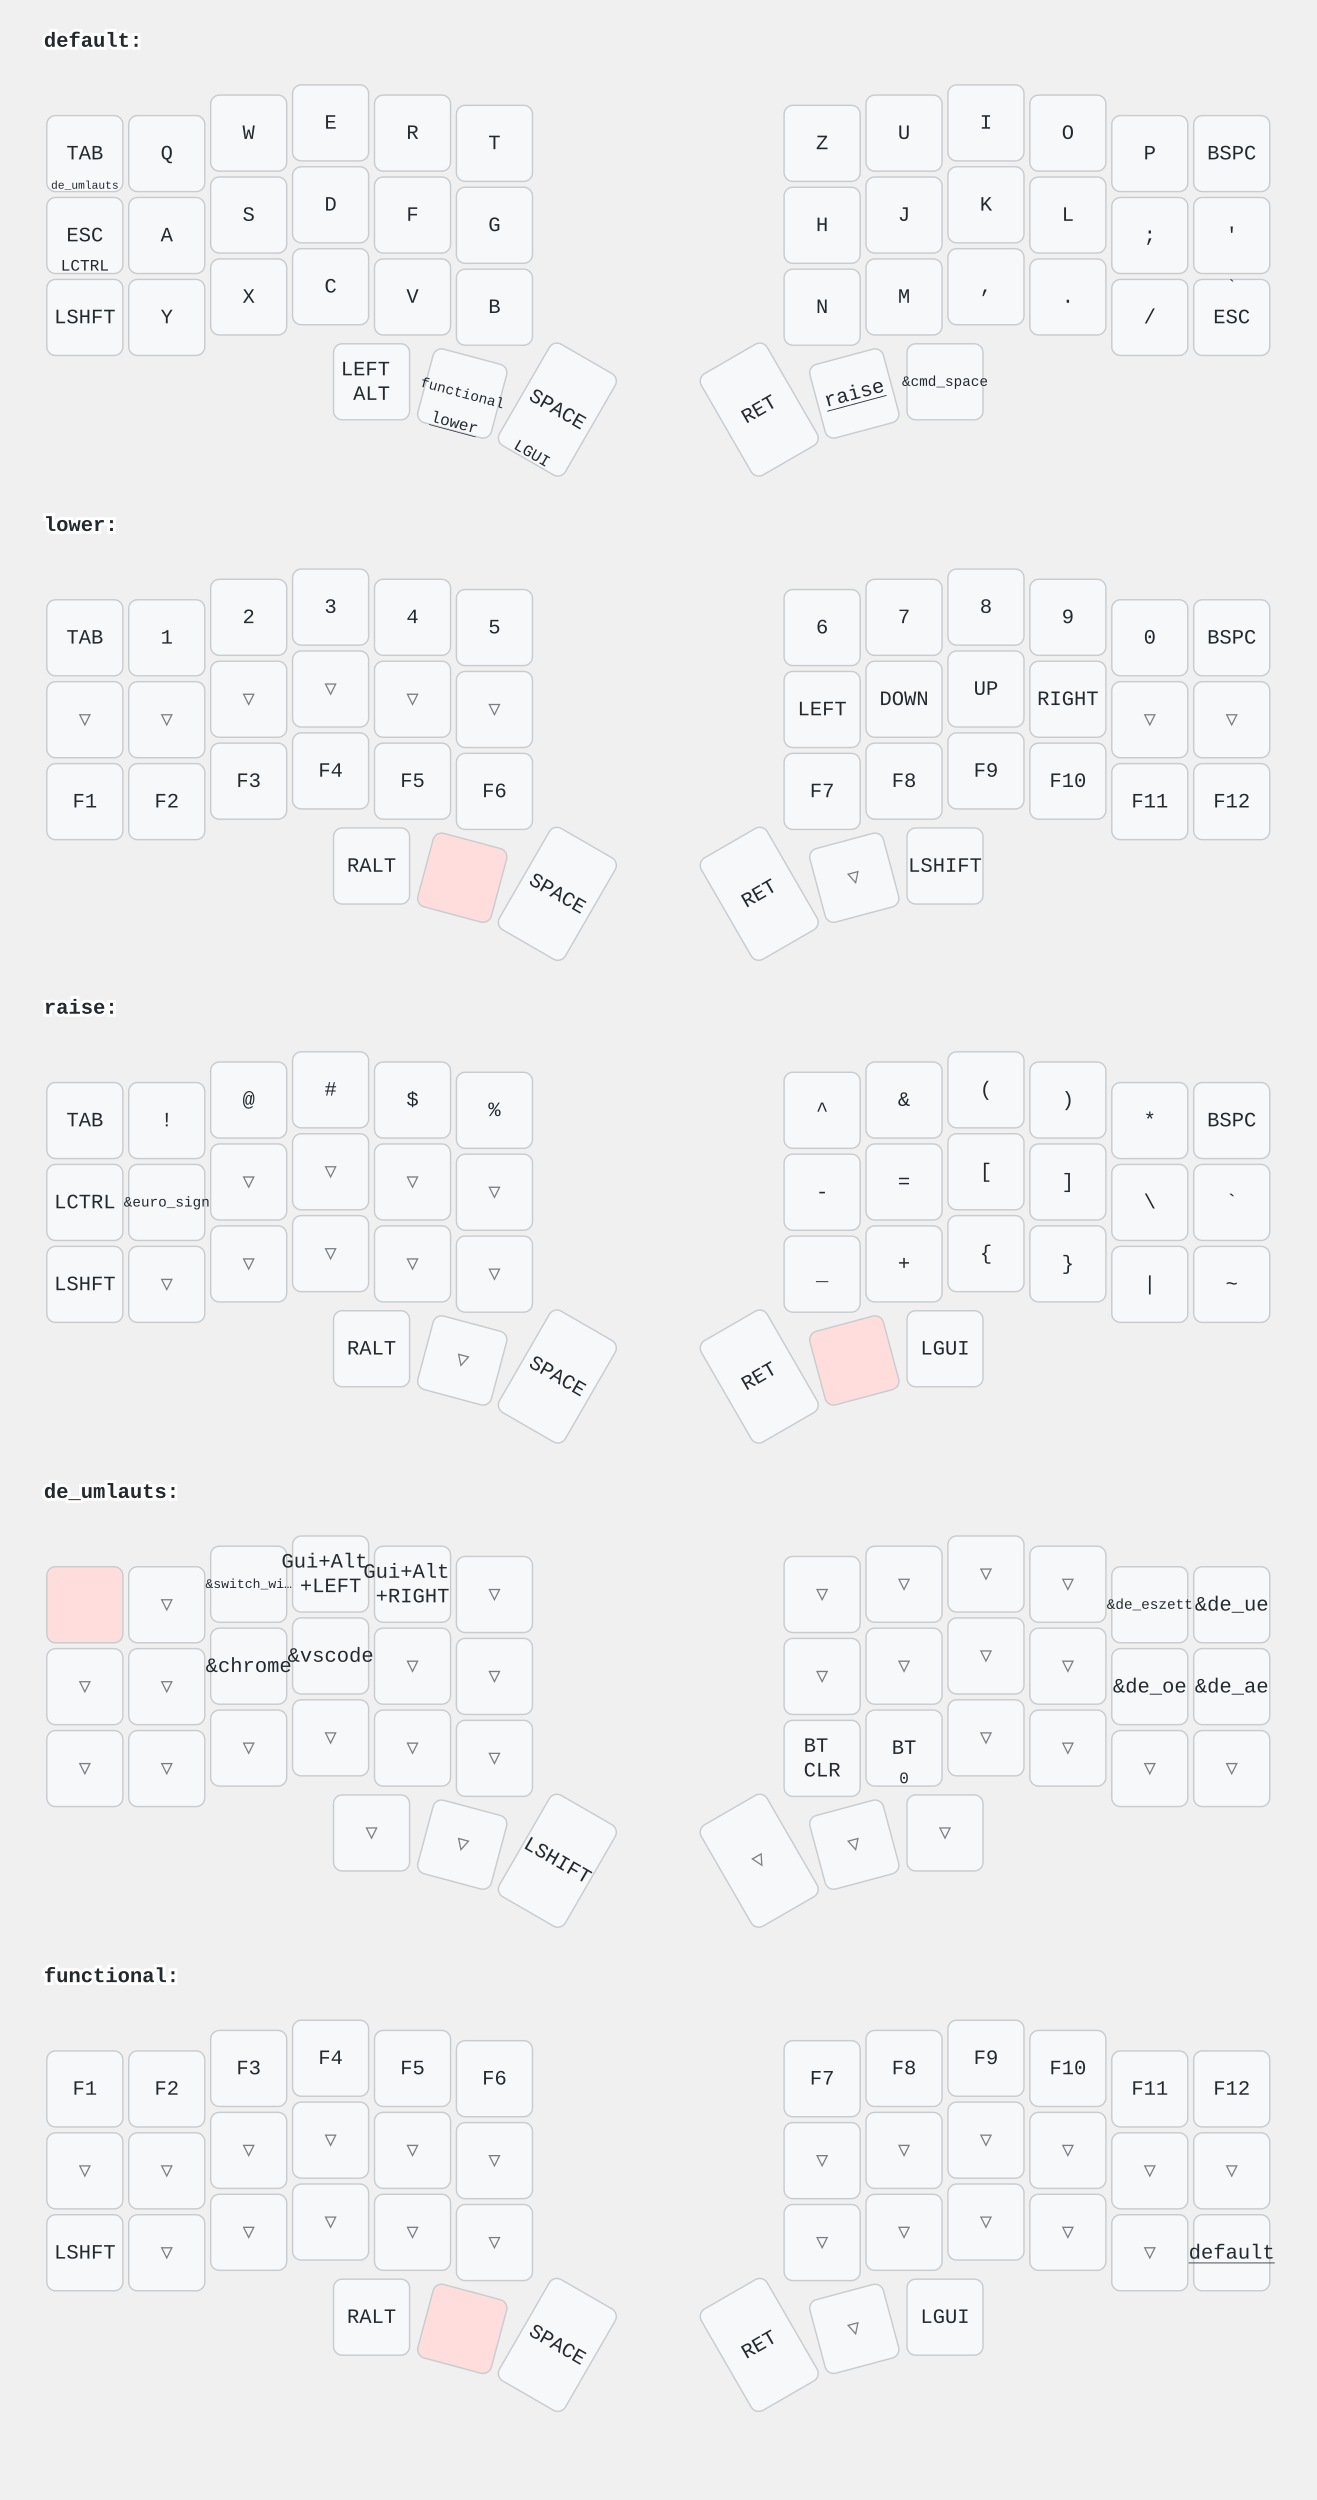
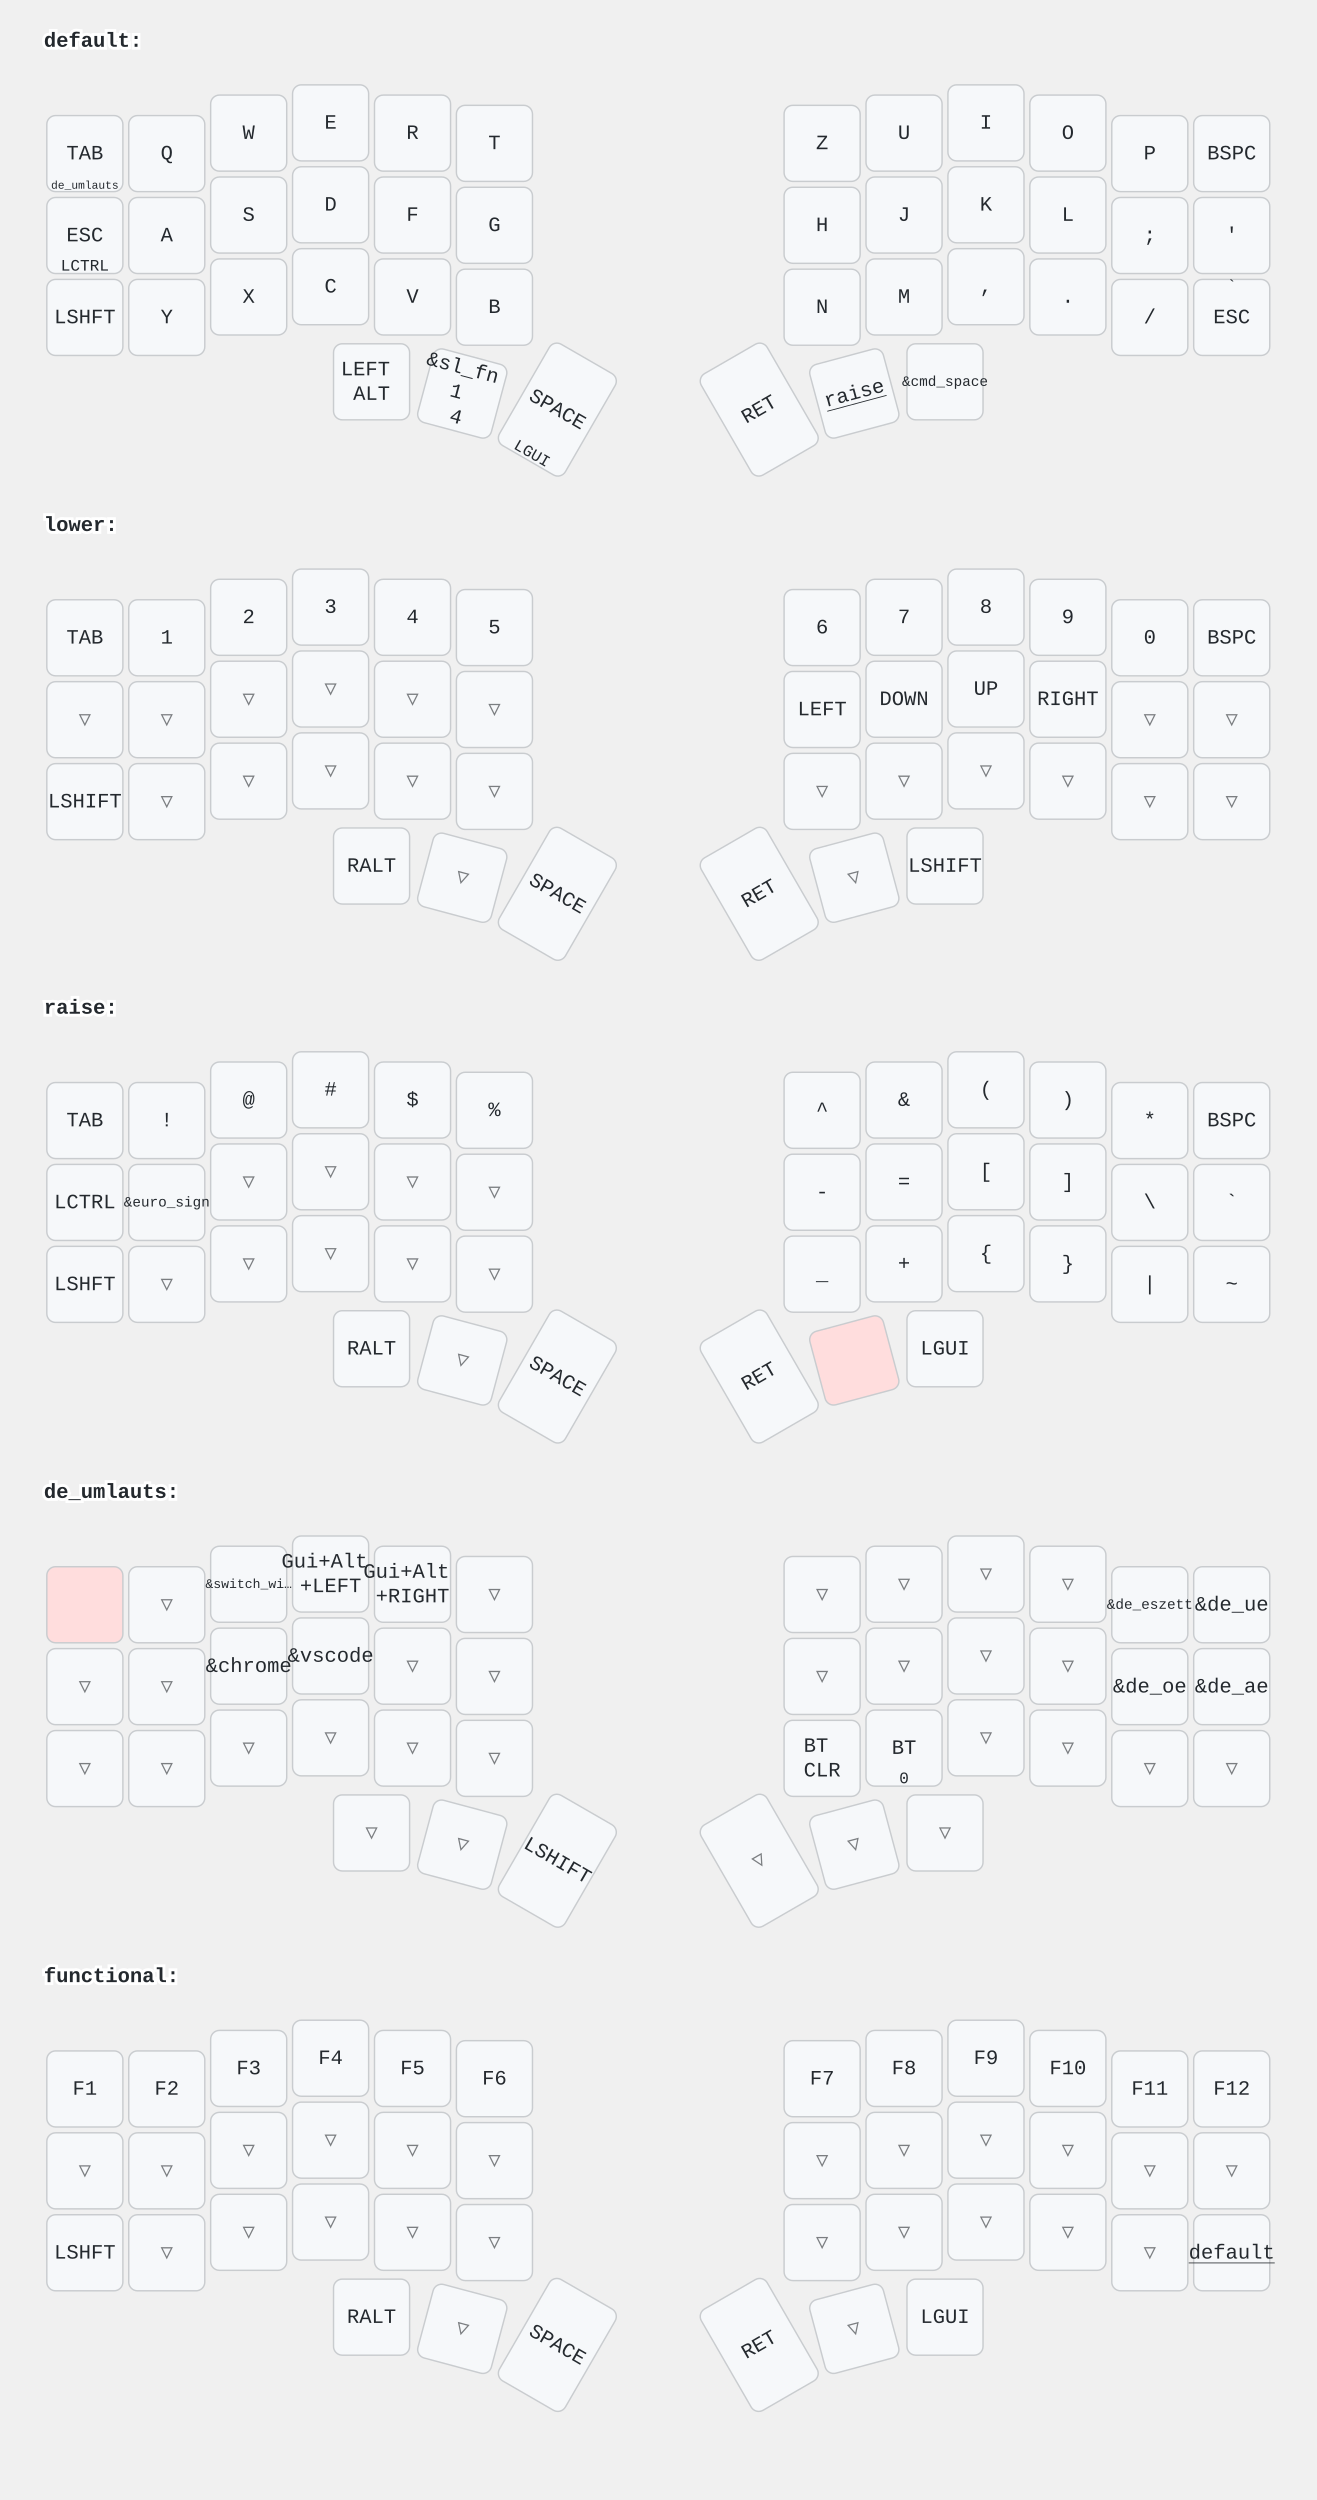
<svg xmlns="http://www.w3.org/2000/svg" width="900" height="1709" viewBox="0 0 900 1709" class="keymap">
  <style>/* inherit to force styles through use tags */
svg path {
    fill: inherit;
}

/* font and background color specifications */
svg.keymap {
    font-family: SFMono-Regular,Consolas,Liberation Mono,Menlo,monospace;
    font-size: 14px;
    font-kerning: normal;
    text-rendering: optimizeLegibility;
    fill: #24292e;
}

/* default key styling */
rect.key {
    fill: #f6f8fa;
}

rect.key, rect.combo {
    stroke: #c9cccf;
    stroke-width: 1;
}

/* default key side styling, only used is draw_key_sides is set */
rect.side {
    filter: brightness(90%);
}

/* color accent for combo boxes */
rect.combo, rect.combo-separate {
    fill: #cdf;
}

/* color accent for held keys */
rect.held, rect.combo.held {
    fill: #fdd;
}

/* color accent for ghost (optional) keys */
rect.ghost, rect.combo.ghost {
    stroke-dasharray: 4, 4;
    stroke-width: 2;
}

text {
    text-anchor: middle;
    dominant-baseline: middle;
}

/* styling for layer labels */
text.label {
    font-weight: bold;
    text-anchor: start;
    stroke: white;
    stroke-width: 4;
    paint-order: stroke;
}

/* styling for optional footer */
text.footer {
    text-anchor: end;
    dominant-baseline: auto;
    stroke: white;
    stroke-width: 4;
    paint-order: stroke;
}

/* styling for combo tap, and key non-tap label text */
text.combo, text.hold, text.shifted, text.left, text.right {
    font-size: 11px;
}

text.hold {
    text-anchor: middle;
    dominant-baseline: auto;
}

text.shifted {
    text-anchor: middle;
    dominant-baseline: hanging;
}

text.left {
    text-anchor: start;
}

text.right {
    text-anchor: end;
}

text.layer-activator {
    text-decoration: underline;
}

/* styling for hold/shifted label text in combo box */
text.combo.hold, text.combo.shifted, text.combo.left, text.combo.right {
    font-size: 8px;
}

/* lighter symbol for transparent keys */
text.trans {
    fill: #7b7e81;
}

/* styling for combo dendrons */
path.combo {
    stroke-width: 1;
    stroke: gray;
    fill: none;
}

/* Start Tabler Icons Cleanup */
/* cannot use height/width with glyphs */
.icon-tabler &gt; path {
    fill: inherit;
    stroke: inherit;
    stroke-width: 2;
}
/* hide tabler's default box */
.icon-tabler &gt; path[stroke="none"][fill="none"] {
    visibility: hidden;
}
/* End Tabler Icons Cleanup */
</style>
  <g transform="translate(30, 0)" class="layer-default">
    <text x="0" y="28" class="label" id="default">default:</text>
    <g transform="translate(0, 56)">
      <g transform="translate(28, 49)" class="key keypos-0">
        <rect rx="6" ry="6" x="-26" y="-26" width="52" height="52" class="key" />
        <text x="0" y="0" class="key tap">TAB</text>
        <a href="#de_umlauts">
          <text x="0" y="24" class="key hold layer-activator">
            <tspan style="font-size: 70%">de_umlauts</tspan>
          </text>
        </a>
      </g>
      <g transform="translate(84, 49)" class="key keypos-1">
        <rect rx="6" ry="6" x="-26" y="-26" width="52" height="52" class="key" />
        <text x="0" y="0" class="key tap">Q</text>
      </g>
      <g transform="translate(140, 35)" class="key keypos-2">
        <rect rx="6" ry="6" x="-26" y="-26" width="52" height="52" class="key" />
        <text x="0" y="0" class="key tap">W</text>
      </g>
      <g transform="translate(196, 28)" class="key keypos-3">
        <rect rx="6" ry="6" x="-26" y="-26" width="52" height="52" class="key" />
        <text x="0" y="0" class="key tap">E</text>
      </g>
      <g transform="translate(252, 35)" class="key keypos-4">
        <rect rx="6" ry="6" x="-26" y="-26" width="52" height="52" class="key" />
        <text x="0" y="0" class="key tap">R</text>
      </g>
      <g transform="translate(308, 42)" class="key keypos-5">
        <rect rx="6" ry="6" x="-26" y="-26" width="52" height="52" class="key" />
        <text x="0" y="0" class="key tap">T</text>
      </g>
      <g transform="translate(532, 42)" class="key keypos-6">
        <rect rx="6" ry="6" x="-26" y="-26" width="52" height="52" class="key" />
        <text x="0" y="0" class="key tap">Z</text>
      </g>
      <g transform="translate(588, 35)" class="key keypos-7">
        <rect rx="6" ry="6" x="-26" y="-26" width="52" height="52" class="key" />
        <text x="0" y="0" class="key tap">U</text>
      </g>
      <g transform="translate(644, 28)" class="key keypos-8">
        <rect rx="6" ry="6" x="-26" y="-26" width="52" height="52" class="key" />
        <text x="0" y="0" class="key tap">I</text>
      </g>
      <g transform="translate(700, 35)" class="key keypos-9">
        <rect rx="6" ry="6" x="-26" y="-26" width="52" height="52" class="key" />
        <text x="0" y="0" class="key tap">O</text>
      </g>
      <g transform="translate(756, 49)" class="key keypos-10">
        <rect rx="6" ry="6" x="-26" y="-26" width="52" height="52" class="key" />
        <text x="0" y="0" class="key tap">P</text>
      </g>
      <g transform="translate(812, 49)" class="key keypos-11">
        <rect rx="6" ry="6" x="-26" y="-26" width="52" height="52" class="key" />
        <text x="0" y="0" class="key tap">BSPC</text>
      </g>
      <g transform="translate(28, 105)" class="key keypos-12">
        <rect rx="6" ry="6" x="-26" y="-26" width="52" height="52" class="key" />
        <text x="0" y="0" class="key tap">ESC</text>
        <text x="0" y="24" class="key hold">LCTRL</text>
      </g>
      <g transform="translate(84, 105)" class="key keypos-13">
        <rect rx="6" ry="6" x="-26" y="-26" width="52" height="52" class="key" />
        <text x="0" y="0" class="key tap">A</text>
      </g>
      <g transform="translate(140, 91)" class="key keypos-14">
        <rect rx="6" ry="6" x="-26" y="-26" width="52" height="52" class="key" />
        <text x="0" y="0" class="key tap">S</text>
      </g>
      <g transform="translate(196, 84)" class="key keypos-15">
        <rect rx="6" ry="6" x="-26" y="-26" width="52" height="52" class="key" />
        <text x="0" y="0" class="key tap">D</text>
      </g>
      <g transform="translate(252, 91)" class="key keypos-16">
        <rect rx="6" ry="6" x="-26" y="-26" width="52" height="52" class="key" />
        <text x="0" y="0" class="key tap">F</text>
      </g>
      <g transform="translate(308, 98)" class="key keypos-17">
        <rect rx="6" ry="6" x="-26" y="-26" width="52" height="52" class="key" />
        <text x="0" y="0" class="key tap">G</text>
      </g>
      <g transform="translate(532, 98)" class="key keypos-18">
        <rect rx="6" ry="6" x="-26" y="-26" width="52" height="52" class="key" />
        <text x="0" y="0" class="key tap">H</text>
      </g>
      <g transform="translate(588, 91)" class="key keypos-19">
        <rect rx="6" ry="6" x="-26" y="-26" width="52" height="52" class="key" />
        <text x="0" y="0" class="key tap">J</text>
      </g>
      <g transform="translate(644, 84)" class="key keypos-20">
        <rect rx="6" ry="6" x="-26" y="-26" width="52" height="52" class="key" />
        <text x="0" y="0" class="key tap">K</text>
      </g>
      <g transform="translate(700, 91)" class="key keypos-21">
        <rect rx="6" ry="6" x="-26" y="-26" width="52" height="52" class="key" />
        <text x="0" y="0" class="key tap">L</text>
      </g>
      <g transform="translate(756, 105)" class="key keypos-22">
        <rect rx="6" ry="6" x="-26" y="-26" width="52" height="52" class="key" />
        <text x="0" y="0" class="key tap">;</text>
      </g>
      <g transform="translate(812, 105)" class="key keypos-23">
        <rect rx="6" ry="6" x="-26" y="-26" width="52" height="52" class="key" />
        <text x="0" y="0" class="key tap">'</text>
      </g>
      <g transform="translate(28, 161)" class="key keypos-24">
        <rect rx="6" ry="6" x="-26" y="-26" width="52" height="52" class="key" />
        <text x="0" y="0" class="key tap">LSHFT</text>
      </g>
      <g transform="translate(84, 161)" class="key keypos-25">
        <rect rx="6" ry="6" x="-26" y="-26" width="52" height="52" class="key" />
        <text x="0" y="0" class="key tap">Y</text>
      </g>
      <g transform="translate(140, 147)" class="key keypos-26">
        <rect rx="6" ry="6" x="-26" y="-26" width="52" height="52" class="key" />
        <text x="0" y="0" class="key tap">X</text>
      </g>
      <g transform="translate(196, 140)" class="key keypos-27">
        <rect rx="6" ry="6" x="-26" y="-26" width="52" height="52" class="key" />
        <text x="0" y="0" class="key tap">C</text>
      </g>
      <g transform="translate(252, 147)" class="key keypos-28">
        <rect rx="6" ry="6" x="-26" y="-26" width="52" height="52" class="key" />
        <text x="0" y="0" class="key tap">V</text>
      </g>
      <g transform="translate(308, 154)" class="key keypos-29">
        <rect rx="6" ry="6" x="-26" y="-26" width="52" height="52" class="key" />
        <text x="0" y="0" class="key tap">B</text>
      </g>
      <g transform="translate(532, 154)" class="key keypos-30">
        <rect rx="6" ry="6" x="-26" y="-26" width="52" height="52" class="key" />
        <text x="0" y="0" class="key tap">N</text>
      </g>
      <g transform="translate(588, 147)" class="key keypos-31">
        <rect rx="6" ry="6" x="-26" y="-26" width="52" height="52" class="key" />
        <text x="0" y="0" class="key tap">M</text>
      </g>
      <g transform="translate(644, 140)" class="key keypos-32">
        <rect rx="6" ry="6" x="-26" y="-26" width="52" height="52" class="key" />
        <text x="0" y="0" class="key tap">,</text>
      </g>
      <g transform="translate(700, 147)" class="key keypos-33">
        <rect rx="6" ry="6" x="-26" y="-26" width="52" height="52" class="key" />
        <text x="0" y="0" class="key tap">.</text>
      </g>
      <g transform="translate(756, 161)" class="key keypos-34">
        <rect rx="6" ry="6" x="-26" y="-26" width="52" height="52" class="key" />
        <text x="0" y="0" class="key tap">/</text>
      </g>
      <g transform="translate(812, 161)" class="key keypos-35">
        <rect rx="6" ry="6" x="-26" y="-26" width="52" height="52" class="key" />
        <text x="0" y="0" class="key tap">ESC</text>
        <text x="0" y="-24" class="key shifted">`</text>
      </g>
      <g transform="translate(224, 205)" class="key keypos-36">
        <rect rx="6" ry="6" x="-26" y="-26" width="52" height="52" class="key" />
        <text x="0" y="0" class="key tap">
          <tspan x="0" dy="-0.6em">LEFT</tspan>
          <tspan x="0" dy="1.2em">ALT</tspan>
        </text>
      </g>
      <g transform="translate(286, 213) rotate(15.0)" class="key keypos-37">
        <rect rx="6" ry="6" x="-26" y="-26" width="52" height="52" class="key" />
-         <a href="#functional">
-           <text x="0" y="0" class="key tap layer-activator">
-             <tspan style="font-size: 70%">functional</tspan>
-           </text>
-         </a>
-         <a href="#lower">
-           <text x="0" y="24" class="key hold layer-activator">lower</text>
-         </a>
+         <text x="0" y="0" class="key tap">
+           <tspan x="0" dy="-1.2em">&amp;sl_fn</tspan>
+           <tspan x="0" dy="1.2em">1</tspan>
+           <tspan x="0" dy="1.2em">4</tspan>
+         </text>
      </g>
      <g transform="translate(351, 224) rotate(30.0)" class="key keypos-38">
        <rect rx="6" ry="6" x="-26" y="-40" width="52" height="80" class="key" />
        <text x="0" y="0" class="key tap">SPACE</text>
        <text x="0" y="38" class="key hold">LGUI</text>
      </g>
      <g transform="translate(489, 224) rotate(-30.0)" class="key keypos-39">
        <rect rx="6" ry="6" x="-26" y="-40" width="52" height="80" class="key" />
        <text x="0" y="0" class="key tap">RET</text>
      </g>
      <g transform="translate(554, 213) rotate(-15.0)" class="key keypos-40">
        <rect rx="6" ry="6" x="-26" y="-26" width="52" height="52" class="key" />
        <a href="#raise">
          <text x="0" y="0" class="key tap layer-activator">raise</text>
        </a>
      </g>
      <g transform="translate(616, 205)" class="key keypos-41">
        <rect rx="6" ry="6" x="-26" y="-26" width="52" height="52" class="key" />
        <text x="0" y="0" class="key tap">
          <tspan style="font-size: 70%">&amp;cmd_space</tspan>
        </text>
      </g>
    </g>
  </g>
  <g transform="translate(30, 331)" class="layer-lower">
    <text x="0" y="28" class="label" id="lower">lower:</text>
    <g transform="translate(0, 56)">
      <g transform="translate(28, 49)" class="key keypos-0">
        <rect rx="6" ry="6" x="-26" y="-26" width="52" height="52" class="key" />
        <text x="0" y="0" class="key tap">TAB</text>
      </g>
      <g transform="translate(84, 49)" class="key keypos-1">
        <rect rx="6" ry="6" x="-26" y="-26" width="52" height="52" class="key" />
        <text x="0" y="0" class="key tap">1</text>
      </g>
      <g transform="translate(140, 35)" class="key keypos-2">
        <rect rx="6" ry="6" x="-26" y="-26" width="52" height="52" class="key" />
        <text x="0" y="0" class="key tap">2</text>
      </g>
      <g transform="translate(196, 28)" class="key keypos-3">
        <rect rx="6" ry="6" x="-26" y="-26" width="52" height="52" class="key" />
        <text x="0" y="0" class="key tap">3</text>
      </g>
      <g transform="translate(252, 35)" class="key keypos-4">
        <rect rx="6" ry="6" x="-26" y="-26" width="52" height="52" class="key" />
        <text x="0" y="0" class="key tap">4</text>
      </g>
      <g transform="translate(308, 42)" class="key keypos-5">
        <rect rx="6" ry="6" x="-26" y="-26" width="52" height="52" class="key" />
        <text x="0" y="0" class="key tap">5</text>
      </g>
      <g transform="translate(532, 42)" class="key keypos-6">
        <rect rx="6" ry="6" x="-26" y="-26" width="52" height="52" class="key" />
        <text x="0" y="0" class="key tap">6</text>
      </g>
      <g transform="translate(588, 35)" class="key keypos-7">
        <rect rx="6" ry="6" x="-26" y="-26" width="52" height="52" class="key" />
        <text x="0" y="0" class="key tap">7</text>
      </g>
      <g transform="translate(644, 28)" class="key keypos-8">
        <rect rx="6" ry="6" x="-26" y="-26" width="52" height="52" class="key" />
        <text x="0" y="0" class="key tap">8</text>
      </g>
      <g transform="translate(700, 35)" class="key keypos-9">
        <rect rx="6" ry="6" x="-26" y="-26" width="52" height="52" class="key" />
        <text x="0" y="0" class="key tap">9</text>
      </g>
      <g transform="translate(756, 49)" class="key keypos-10">
        <rect rx="6" ry="6" x="-26" y="-26" width="52" height="52" class="key" />
        <text x="0" y="0" class="key tap">0</text>
      </g>
      <g transform="translate(812, 49)" class="key keypos-11">
        <rect rx="6" ry="6" x="-26" y="-26" width="52" height="52" class="key" />
        <text x="0" y="0" class="key tap">BSPC</text>
      </g>
      <g transform="translate(28, 105)" class="key trans keypos-12">
        <rect rx="6" ry="6" x="-26" y="-26" width="52" height="52" class="key trans" />
        <text x="0" y="0" class="key trans tap">▽</text>
      </g>
      <g transform="translate(84, 105)" class="key trans keypos-13">
        <rect rx="6" ry="6" x="-26" y="-26" width="52" height="52" class="key trans" />
        <text x="0" y="0" class="key trans tap">▽</text>
      </g>
      <g transform="translate(140, 91)" class="key trans keypos-14">
        <rect rx="6" ry="6" x="-26" y="-26" width="52" height="52" class="key trans" />
        <text x="0" y="0" class="key trans tap">▽</text>
      </g>
      <g transform="translate(196, 84)" class="key trans keypos-15">
        <rect rx="6" ry="6" x="-26" y="-26" width="52" height="52" class="key trans" />
        <text x="0" y="0" class="key trans tap">▽</text>
      </g>
      <g transform="translate(252, 91)" class="key trans keypos-16">
        <rect rx="6" ry="6" x="-26" y="-26" width="52" height="52" class="key trans" />
        <text x="0" y="0" class="key trans tap">▽</text>
      </g>
      <g transform="translate(308, 98)" class="key trans keypos-17">
        <rect rx="6" ry="6" x="-26" y="-26" width="52" height="52" class="key trans" />
        <text x="0" y="0" class="key trans tap">▽</text>
      </g>
      <g transform="translate(532, 98)" class="key keypos-18">
        <rect rx="6" ry="6" x="-26" y="-26" width="52" height="52" class="key" />
        <text x="0" y="0" class="key tap">LEFT</text>
      </g>
      <g transform="translate(588, 91)" class="key keypos-19">
        <rect rx="6" ry="6" x="-26" y="-26" width="52" height="52" class="key" />
        <text x="0" y="0" class="key tap">DOWN</text>
      </g>
      <g transform="translate(644, 84)" class="key keypos-20">
        <rect rx="6" ry="6" x="-26" y="-26" width="52" height="52" class="key" />
        <text x="0" y="0" class="key tap">UP</text>
      </g>
      <g transform="translate(700, 91)" class="key keypos-21">
        <rect rx="6" ry="6" x="-26" y="-26" width="52" height="52" class="key" />
        <text x="0" y="0" class="key tap">RIGHT</text>
      </g>
      <g transform="translate(756, 105)" class="key trans keypos-22">
        <rect rx="6" ry="6" x="-26" y="-26" width="52" height="52" class="key trans" />
        <text x="0" y="0" class="key trans tap">▽</text>
      </g>
      <g transform="translate(812, 105)" class="key trans keypos-23">
        <rect rx="6" ry="6" x="-26" y="-26" width="52" height="52" class="key trans" />
        <text x="0" y="0" class="key trans tap">▽</text>
      </g>
      <g transform="translate(28, 161)" class="key keypos-24">
        <rect rx="6" ry="6" x="-26" y="-26" width="52" height="52" class="key" />
-         <text x="0" y="0" class="key tap">F1</text>
-       </g>
-       <g transform="translate(84, 161)" class="key keypos-25">
-         <rect rx="6" ry="6" x="-26" y="-26" width="52" height="52" class="key" />
-         <text x="0" y="0" class="key tap">F2</text>
-       </g>
-       <g transform="translate(140, 147)" class="key keypos-26">
-         <rect rx="6" ry="6" x="-26" y="-26" width="52" height="52" class="key" />
-         <text x="0" y="0" class="key tap">F3</text>
-       </g>
-       <g transform="translate(196, 140)" class="key keypos-27">
-         <rect rx="6" ry="6" x="-26" y="-26" width="52" height="52" class="key" />
-         <text x="0" y="0" class="key tap">F4</text>
-       </g>
-       <g transform="translate(252, 147)" class="key keypos-28">
-         <rect rx="6" ry="6" x="-26" y="-26" width="52" height="52" class="key" />
-         <text x="0" y="0" class="key tap">F5</text>
-       </g>
-       <g transform="translate(308, 154)" class="key keypos-29">
-         <rect rx="6" ry="6" x="-26" y="-26" width="52" height="52" class="key" />
-         <text x="0" y="0" class="key tap">F6</text>
-       </g>
-       <g transform="translate(532, 154)" class="key keypos-30">
-         <rect rx="6" ry="6" x="-26" y="-26" width="52" height="52" class="key" />
-         <text x="0" y="0" class="key tap">F7</text>
-       </g>
-       <g transform="translate(588, 147)" class="key keypos-31">
-         <rect rx="6" ry="6" x="-26" y="-26" width="52" height="52" class="key" />
-         <text x="0" y="0" class="key tap">F8</text>
-       </g>
-       <g transform="translate(644, 140)" class="key keypos-32">
-         <rect rx="6" ry="6" x="-26" y="-26" width="52" height="52" class="key" />
-         <text x="0" y="0" class="key tap">F9</text>
-       </g>
-       <g transform="translate(700, 147)" class="key keypos-33">
-         <rect rx="6" ry="6" x="-26" y="-26" width="52" height="52" class="key" />
-         <text x="0" y="0" class="key tap">F10</text>
-       </g>
-       <g transform="translate(756, 161)" class="key keypos-34">
-         <rect rx="6" ry="6" x="-26" y="-26" width="52" height="52" class="key" />
-         <text x="0" y="0" class="key tap">F11</text>
-       </g>
-       <g transform="translate(812, 161)" class="key keypos-35">
-         <rect rx="6" ry="6" x="-26" y="-26" width="52" height="52" class="key" />
-         <text x="0" y="0" class="key tap">F12</text>
+         <text x="0" y="0" class="key tap">LSHIFT</text>
+       </g>
+       <g transform="translate(84, 161)" class="key trans keypos-25">
+         <rect rx="6" ry="6" x="-26" y="-26" width="52" height="52" class="key trans" />
+         <text x="0" y="0" class="key trans tap">▽</text>
+       </g>
+       <g transform="translate(140, 147)" class="key trans keypos-26">
+         <rect rx="6" ry="6" x="-26" y="-26" width="52" height="52" class="key trans" />
+         <text x="0" y="0" class="key trans tap">▽</text>
+       </g>
+       <g transform="translate(196, 140)" class="key trans keypos-27">
+         <rect rx="6" ry="6" x="-26" y="-26" width="52" height="52" class="key trans" />
+         <text x="0" y="0" class="key trans tap">▽</text>
+       </g>
+       <g transform="translate(252, 147)" class="key trans keypos-28">
+         <rect rx="6" ry="6" x="-26" y="-26" width="52" height="52" class="key trans" />
+         <text x="0" y="0" class="key trans tap">▽</text>
+       </g>
+       <g transform="translate(308, 154)" class="key trans keypos-29">
+         <rect rx="6" ry="6" x="-26" y="-26" width="52" height="52" class="key trans" />
+         <text x="0" y="0" class="key trans tap">▽</text>
+       </g>
+       <g transform="translate(532, 154)" class="key trans keypos-30">
+         <rect rx="6" ry="6" x="-26" y="-26" width="52" height="52" class="key trans" />
+         <text x="0" y="0" class="key trans tap">▽</text>
+       </g>
+       <g transform="translate(588, 147)" class="key trans keypos-31">
+         <rect rx="6" ry="6" x="-26" y="-26" width="52" height="52" class="key trans" />
+         <text x="0" y="0" class="key trans tap">▽</text>
+       </g>
+       <g transform="translate(644, 140)" class="key trans keypos-32">
+         <rect rx="6" ry="6" x="-26" y="-26" width="52" height="52" class="key trans" />
+         <text x="0" y="0" class="key trans tap">▽</text>
+       </g>
+       <g transform="translate(700, 147)" class="key trans keypos-33">
+         <rect rx="6" ry="6" x="-26" y="-26" width="52" height="52" class="key trans" />
+         <text x="0" y="0" class="key trans tap">▽</text>
+       </g>
+       <g transform="translate(756, 161)" class="key trans keypos-34">
+         <rect rx="6" ry="6" x="-26" y="-26" width="52" height="52" class="key trans" />
+         <text x="0" y="0" class="key trans tap">▽</text>
+       </g>
+       <g transform="translate(812, 161)" class="key trans keypos-35">
+         <rect rx="6" ry="6" x="-26" y="-26" width="52" height="52" class="key trans" />
+         <text x="0" y="0" class="key trans tap">▽</text>
      </g>
      <g transform="translate(224, 205)" class="key keypos-36">
        <rect rx="6" ry="6" x="-26" y="-26" width="52" height="52" class="key" />
        <text x="0" y="0" class="key tap">RALT</text>
      </g>
-       <g transform="translate(286, 213) rotate(15.0)" class="key held keypos-37">
-         <rect rx="6" ry="6" x="-26" y="-26" width="52" height="52" class="key held" />
+       <g transform="translate(286, 213) rotate(15.0)" class="key trans keypos-37">
+         <rect rx="6" ry="6" x="-26" y="-26" width="52" height="52" class="key trans" />
+         <text x="0" y="0" class="key trans tap">▽</text>
      </g>
      <g transform="translate(351, 224) rotate(30.0)" class="key keypos-38">
        <rect rx="6" ry="6" x="-26" y="-40" width="52" height="80" class="key" />
        <text x="0" y="0" class="key tap">SPACE</text>
      </g>
      <g transform="translate(489, 224) rotate(-30.0)" class="key keypos-39">
        <rect rx="6" ry="6" x="-26" y="-40" width="52" height="80" class="key" />
        <text x="0" y="0" class="key tap">RET</text>
      </g>
      <g transform="translate(554, 213) rotate(-15.0)" class="key trans keypos-40">
        <rect rx="6" ry="6" x="-26" y="-26" width="52" height="52" class="key trans" />
        <text x="0" y="0" class="key trans tap">▽</text>
      </g>
      <g transform="translate(616, 205)" class="key keypos-41">
        <rect rx="6" ry="6" x="-26" y="-26" width="52" height="52" class="key" />
        <text x="0" y="0" class="key tap">LSHIFT</text>
      </g>
    </g>
  </g>
  <g transform="translate(30, 661)" class="layer-raise">
    <text x="0" y="28" class="label" id="raise">raise:</text>
    <g transform="translate(0, 56)">
      <g transform="translate(28, 49)" class="key keypos-0">
        <rect rx="6" ry="6" x="-26" y="-26" width="52" height="52" class="key" />
        <text x="0" y="0" class="key tap">TAB</text>
      </g>
      <g transform="translate(84, 49)" class="key keypos-1">
        <rect rx="6" ry="6" x="-26" y="-26" width="52" height="52" class="key" />
        <text x="0" y="0" class="key tap">!</text>
      </g>
      <g transform="translate(140, 35)" class="key keypos-2">
        <rect rx="6" ry="6" x="-26" y="-26" width="52" height="52" class="key" />
        <text x="0" y="0" class="key tap">@</text>
      </g>
      <g transform="translate(196, 28)" class="key keypos-3">
        <rect rx="6" ry="6" x="-26" y="-26" width="52" height="52" class="key" />
        <text x="0" y="0" class="key tap">#</text>
      </g>
      <g transform="translate(252, 35)" class="key keypos-4">
        <rect rx="6" ry="6" x="-26" y="-26" width="52" height="52" class="key" />
        <text x="0" y="0" class="key tap">$</text>
      </g>
      <g transform="translate(308, 42)" class="key keypos-5">
        <rect rx="6" ry="6" x="-26" y="-26" width="52" height="52" class="key" />
        <text x="0" y="0" class="key tap">%</text>
      </g>
      <g transform="translate(532, 42)" class="key keypos-6">
        <rect rx="6" ry="6" x="-26" y="-26" width="52" height="52" class="key" />
        <text x="0" y="0" class="key tap">^</text>
      </g>
      <g transform="translate(588, 35)" class="key keypos-7">
        <rect rx="6" ry="6" x="-26" y="-26" width="52" height="52" class="key" />
        <text x="0" y="0" class="key tap">&amp;</text>
      </g>
      <g transform="translate(644, 28)" class="key keypos-8">
        <rect rx="6" ry="6" x="-26" y="-26" width="52" height="52" class="key" />
        <text x="0" y="0" class="key tap">(</text>
      </g>
      <g transform="translate(700, 35)" class="key keypos-9">
        <rect rx="6" ry="6" x="-26" y="-26" width="52" height="52" class="key" />
        <text x="0" y="0" class="key tap">)</text>
      </g>
      <g transform="translate(756, 49)" class="key keypos-10">
        <rect rx="6" ry="6" x="-26" y="-26" width="52" height="52" class="key" />
        <text x="0" y="0" class="key tap">*</text>
      </g>
      <g transform="translate(812, 49)" class="key keypos-11">
        <rect rx="6" ry="6" x="-26" y="-26" width="52" height="52" class="key" />
        <text x="0" y="0" class="key tap">BSPC</text>
      </g>
      <g transform="translate(28, 105)" class="key keypos-12">
        <rect rx="6" ry="6" x="-26" y="-26" width="52" height="52" class="key" />
        <text x="0" y="0" class="key tap">LCTRL</text>
      </g>
      <g transform="translate(84, 105)" class="key keypos-13">
        <rect rx="6" ry="6" x="-26" y="-26" width="52" height="52" class="key" />
        <text x="0" y="0" class="key tap">
          <tspan style="font-size: 70%">&amp;euro_sign</tspan>
        </text>
      </g>
      <g transform="translate(140, 91)" class="key trans keypos-14">
        <rect rx="6" ry="6" x="-26" y="-26" width="52" height="52" class="key trans" />
        <text x="0" y="0" class="key trans tap">▽</text>
      </g>
      <g transform="translate(196, 84)" class="key trans keypos-15">
        <rect rx="6" ry="6" x="-26" y="-26" width="52" height="52" class="key trans" />
        <text x="0" y="0" class="key trans tap">▽</text>
      </g>
      <g transform="translate(252, 91)" class="key trans keypos-16">
        <rect rx="6" ry="6" x="-26" y="-26" width="52" height="52" class="key trans" />
        <text x="0" y="0" class="key trans tap">▽</text>
      </g>
      <g transform="translate(308, 98)" class="key trans keypos-17">
        <rect rx="6" ry="6" x="-26" y="-26" width="52" height="52" class="key trans" />
        <text x="0" y="0" class="key trans tap">▽</text>
      </g>
      <g transform="translate(532, 98)" class="key keypos-18">
        <rect rx="6" ry="6" x="-26" y="-26" width="52" height="52" class="key" />
        <text x="0" y="0" class="key tap">-</text>
      </g>
      <g transform="translate(588, 91)" class="key keypos-19">
        <rect rx="6" ry="6" x="-26" y="-26" width="52" height="52" class="key" />
        <text x="0" y="0" class="key tap">=</text>
      </g>
      <g transform="translate(644, 84)" class="key keypos-20">
        <rect rx="6" ry="6" x="-26" y="-26" width="52" height="52" class="key" />
        <text x="0" y="0" class="key tap">[</text>
      </g>
      <g transform="translate(700, 91)" class="key keypos-21">
        <rect rx="6" ry="6" x="-26" y="-26" width="52" height="52" class="key" />
        <text x="0" y="0" class="key tap">]</text>
      </g>
      <g transform="translate(756, 105)" class="key keypos-22">
        <rect rx="6" ry="6" x="-26" y="-26" width="52" height="52" class="key" />
        <text x="0" y="0" class="key tap">\</text>
      </g>
      <g transform="translate(812, 105)" class="key keypos-23">
        <rect rx="6" ry="6" x="-26" y="-26" width="52" height="52" class="key" />
        <text x="0" y="0" class="key tap">`</text>
      </g>
      <g transform="translate(28, 161)" class="key keypos-24">
        <rect rx="6" ry="6" x="-26" y="-26" width="52" height="52" class="key" />
        <text x="0" y="0" class="key tap">LSHFT</text>
      </g>
      <g transform="translate(84, 161)" class="key trans keypos-25">
        <rect rx="6" ry="6" x="-26" y="-26" width="52" height="52" class="key trans" />
        <text x="0" y="0" class="key trans tap">▽</text>
      </g>
      <g transform="translate(140, 147)" class="key trans keypos-26">
        <rect rx="6" ry="6" x="-26" y="-26" width="52" height="52" class="key trans" />
        <text x="0" y="0" class="key trans tap">▽</text>
      </g>
      <g transform="translate(196, 140)" class="key trans keypos-27">
        <rect rx="6" ry="6" x="-26" y="-26" width="52" height="52" class="key trans" />
        <text x="0" y="0" class="key trans tap">▽</text>
      </g>
      <g transform="translate(252, 147)" class="key trans keypos-28">
        <rect rx="6" ry="6" x="-26" y="-26" width="52" height="52" class="key trans" />
        <text x="0" y="0" class="key trans tap">▽</text>
      </g>
      <g transform="translate(308, 154)" class="key trans keypos-29">
        <rect rx="6" ry="6" x="-26" y="-26" width="52" height="52" class="key trans" />
        <text x="0" y="0" class="key trans tap">▽</text>
      </g>
      <g transform="translate(532, 154)" class="key keypos-30">
        <rect rx="6" ry="6" x="-26" y="-26" width="52" height="52" class="key" />
        <text x="0" y="0" class="key tap">_</text>
      </g>
      <g transform="translate(588, 147)" class="key keypos-31">
        <rect rx="6" ry="6" x="-26" y="-26" width="52" height="52" class="key" />
        <text x="0" y="0" class="key tap">+</text>
      </g>
      <g transform="translate(644, 140)" class="key keypos-32">
        <rect rx="6" ry="6" x="-26" y="-26" width="52" height="52" class="key" />
        <text x="0" y="0" class="key tap">{</text>
      </g>
      <g transform="translate(700, 147)" class="key keypos-33">
        <rect rx="6" ry="6" x="-26" y="-26" width="52" height="52" class="key" />
        <text x="0" y="0" class="key tap">}</text>
      </g>
      <g transform="translate(756, 161)" class="key keypos-34">
        <rect rx="6" ry="6" x="-26" y="-26" width="52" height="52" class="key" />
        <text x="0" y="0" class="key tap">|</text>
      </g>
      <g transform="translate(812, 161)" class="key keypos-35">
        <rect rx="6" ry="6" x="-26" y="-26" width="52" height="52" class="key" />
        <text x="0" y="0" class="key tap">~</text>
      </g>
      <g transform="translate(224, 205)" class="key keypos-36">
        <rect rx="6" ry="6" x="-26" y="-26" width="52" height="52" class="key" />
        <text x="0" y="0" class="key tap">RALT</text>
      </g>
      <g transform="translate(286, 213) rotate(15.0)" class="key trans keypos-37">
        <rect rx="6" ry="6" x="-26" y="-26" width="52" height="52" class="key trans" />
        <text x="0" y="0" class="key trans tap">▽</text>
      </g>
      <g transform="translate(351, 224) rotate(30.0)" class="key keypos-38">
        <rect rx="6" ry="6" x="-26" y="-40" width="52" height="80" class="key" />
        <text x="0" y="0" class="key tap">SPACE</text>
      </g>
      <g transform="translate(489, 224) rotate(-30.0)" class="key keypos-39">
        <rect rx="6" ry="6" x="-26" y="-40" width="52" height="80" class="key" />
        <text x="0" y="0" class="key tap">RET</text>
      </g>
      <g transform="translate(554, 213) rotate(-15.0)" class="key held keypos-40">
        <rect rx="6" ry="6" x="-26" y="-26" width="52" height="52" class="key held" />
      </g>
      <g transform="translate(616, 205)" class="key keypos-41">
        <rect rx="6" ry="6" x="-26" y="-26" width="52" height="52" class="key" />
        <text x="0" y="0" class="key tap">LGUI</text>
      </g>
    </g>
  </g>
  <g transform="translate(30, 992)" class="layer-de_umlauts">
    <text x="0" y="28" class="label" id="de_umlauts">de_umlauts:</text>
    <g transform="translate(0, 56)">
      <g transform="translate(28, 49)" class="key held keypos-0">
        <rect rx="6" ry="6" x="-26" y="-26" width="52" height="52" class="key held" />
      </g>
      <g transform="translate(84, 49)" class="key trans keypos-1">
        <rect rx="6" ry="6" x="-26" y="-26" width="52" height="52" class="key trans" />
        <text x="0" y="0" class="key trans tap">▽</text>
      </g>
      <g transform="translate(140, 35)" class="key keypos-2">
        <rect rx="6" ry="6" x="-26" y="-26" width="52" height="52" class="key" />
        <text x="0" y="0" class="key tap">
          <tspan style="font-size: 64%">&amp;switch_wi…</tspan>
        </text>
      </g>
      <g transform="translate(196, 28)" class="key keypos-3">
        <rect rx="6" ry="6" x="-26" y="-26" width="52" height="52" class="key" />
        <text x="0" y="0" class="key tap">
          <tspan x="0" dy="-0.6em">Gui+Alt</tspan>
          <tspan x="0" dy="1.2em">+LEFT</tspan>
        </text>
      </g>
      <g transform="translate(252, 35)" class="key keypos-4">
        <rect rx="6" ry="6" x="-26" y="-26" width="52" height="52" class="key" />
        <text x="0" y="0" class="key tap">
          <tspan x="0" dy="-0.6em">Gui+Alt</tspan>
          <tspan x="0" dy="1.2em">+RIGHT</tspan>
        </text>
      </g>
      <g transform="translate(308, 42)" class="key trans keypos-5">
        <rect rx="6" ry="6" x="-26" y="-26" width="52" height="52" class="key trans" />
        <text x="0" y="0" class="key trans tap">▽</text>
      </g>
      <g transform="translate(532, 42)" class="key trans keypos-6">
        <rect rx="6" ry="6" x="-26" y="-26" width="52" height="52" class="key trans" />
        <text x="0" y="0" class="key trans tap">▽</text>
      </g>
      <g transform="translate(588, 35)" class="key trans keypos-7">
        <rect rx="6" ry="6" x="-26" y="-26" width="52" height="52" class="key trans" />
        <text x="0" y="0" class="key trans tap">▽</text>
      </g>
      <g transform="translate(644, 28)" class="key trans keypos-8">
        <rect rx="6" ry="6" x="-26" y="-26" width="52" height="52" class="key trans" />
        <text x="0" y="0" class="key trans tap">▽</text>
      </g>
      <g transform="translate(700, 35)" class="key trans keypos-9">
        <rect rx="6" ry="6" x="-26" y="-26" width="52" height="52" class="key trans" />
        <text x="0" y="0" class="key trans tap">▽</text>
      </g>
      <g transform="translate(756, 49)" class="key keypos-10">
        <rect rx="6" ry="6" x="-26" y="-26" width="52" height="52" class="key" />
        <text x="0" y="0" class="key tap">
          <tspan style="font-size: 70%">&amp;de_eszett</tspan>
        </text>
      </g>
      <g transform="translate(812, 49)" class="key keypos-11">
        <rect rx="6" ry="6" x="-26" y="-26" width="52" height="52" class="key" />
        <text x="0" y="0" class="key tap">&amp;de_ue</text>
      </g>
      <g transform="translate(28, 105)" class="key trans keypos-12">
        <rect rx="6" ry="6" x="-26" y="-26" width="52" height="52" class="key trans" />
        <text x="0" y="0" class="key trans tap">▽</text>
      </g>
      <g transform="translate(84, 105)" class="key trans keypos-13">
        <rect rx="6" ry="6" x="-26" y="-26" width="52" height="52" class="key trans" />
        <text x="0" y="0" class="key trans tap">▽</text>
      </g>
      <g transform="translate(140, 91)" class="key keypos-14">
        <rect rx="6" ry="6" x="-26" y="-26" width="52" height="52" class="key" />
        <text x="0" y="0" class="key tap">&amp;chrome</text>
      </g>
      <g transform="translate(196, 84)" class="key keypos-15">
        <rect rx="6" ry="6" x="-26" y="-26" width="52" height="52" class="key" />
        <text x="0" y="0" class="key tap">&amp;vscode</text>
      </g>
      <g transform="translate(252, 91)" class="key trans keypos-16">
        <rect rx="6" ry="6" x="-26" y="-26" width="52" height="52" class="key trans" />
        <text x="0" y="0" class="key trans tap">▽</text>
      </g>
      <g transform="translate(308, 98)" class="key trans keypos-17">
        <rect rx="6" ry="6" x="-26" y="-26" width="52" height="52" class="key trans" />
        <text x="0" y="0" class="key trans tap">▽</text>
      </g>
      <g transform="translate(532, 98)" class="key trans keypos-18">
        <rect rx="6" ry="6" x="-26" y="-26" width="52" height="52" class="key trans" />
        <text x="0" y="0" class="key trans tap">▽</text>
      </g>
      <g transform="translate(588, 91)" class="key trans keypos-19">
        <rect rx="6" ry="6" x="-26" y="-26" width="52" height="52" class="key trans" />
        <text x="0" y="0" class="key trans tap">▽</text>
      </g>
      <g transform="translate(644, 84)" class="key trans keypos-20">
        <rect rx="6" ry="6" x="-26" y="-26" width="52" height="52" class="key trans" />
        <text x="0" y="0" class="key trans tap">▽</text>
      </g>
      <g transform="translate(700, 91)" class="key trans keypos-21">
        <rect rx="6" ry="6" x="-26" y="-26" width="52" height="52" class="key trans" />
        <text x="0" y="0" class="key trans tap">▽</text>
      </g>
      <g transform="translate(756, 105)" class="key keypos-22">
        <rect rx="6" ry="6" x="-26" y="-26" width="52" height="52" class="key" />
        <text x="0" y="0" class="key tap">&amp;de_oe</text>
      </g>
      <g transform="translate(812, 105)" class="key keypos-23">
        <rect rx="6" ry="6" x="-26" y="-26" width="52" height="52" class="key" />
        <text x="0" y="0" class="key tap">&amp;de_ae</text>
      </g>
      <g transform="translate(28, 161)" class="key trans keypos-24">
        <rect rx="6" ry="6" x="-26" y="-26" width="52" height="52" class="key trans" />
        <text x="0" y="0" class="key trans tap">▽</text>
      </g>
      <g transform="translate(84, 161)" class="key trans keypos-25">
        <rect rx="6" ry="6" x="-26" y="-26" width="52" height="52" class="key trans" />
        <text x="0" y="0" class="key trans tap">▽</text>
      </g>
      <g transform="translate(140, 147)" class="key trans keypos-26">
        <rect rx="6" ry="6" x="-26" y="-26" width="52" height="52" class="key trans" />
        <text x="0" y="0" class="key trans tap">▽</text>
      </g>
      <g transform="translate(196, 140)" class="key trans keypos-27">
        <rect rx="6" ry="6" x="-26" y="-26" width="52" height="52" class="key trans" />
        <text x="0" y="0" class="key trans tap">▽</text>
      </g>
      <g transform="translate(252, 147)" class="key trans keypos-28">
        <rect rx="6" ry="6" x="-26" y="-26" width="52" height="52" class="key trans" />
        <text x="0" y="0" class="key trans tap">▽</text>
      </g>
      <g transform="translate(308, 154)" class="key trans keypos-29">
        <rect rx="6" ry="6" x="-26" y="-26" width="52" height="52" class="key trans" />
        <text x="0" y="0" class="key trans tap">▽</text>
      </g>
      <g transform="translate(532, 154)" class="key keypos-30">
        <rect rx="6" ry="6" x="-26" y="-26" width="52" height="52" class="key" />
        <text x="0" y="0" class="key tap">
          <tspan x="0" dy="-0.6em">BT</tspan>
          <tspan x="0" dy="1.2em">CLR</tspan>
        </text>
      </g>
      <g transform="translate(588, 147)" class="key keypos-31">
        <rect rx="6" ry="6" x="-26" y="-26" width="52" height="52" class="key" />
        <text x="0" y="0" class="key tap">BT</text>
        <text x="0" y="24" class="key hold">0</text>
      </g>
      <g transform="translate(644, 140)" class="key trans keypos-32">
        <rect rx="6" ry="6" x="-26" y="-26" width="52" height="52" class="key trans" />
        <text x="0" y="0" class="key trans tap">▽</text>
      </g>
      <g transform="translate(700, 147)" class="key trans keypos-33">
        <rect rx="6" ry="6" x="-26" y="-26" width="52" height="52" class="key trans" />
        <text x="0" y="0" class="key trans tap">▽</text>
      </g>
      <g transform="translate(756, 161)" class="key trans keypos-34">
        <rect rx="6" ry="6" x="-26" y="-26" width="52" height="52" class="key trans" />
        <text x="0" y="0" class="key trans tap">▽</text>
      </g>
      <g transform="translate(812, 161)" class="key trans keypos-35">
        <rect rx="6" ry="6" x="-26" y="-26" width="52" height="52" class="key trans" />
        <text x="0" y="0" class="key trans tap">▽</text>
      </g>
      <g transform="translate(224, 205)" class="key trans keypos-36">
        <rect rx="6" ry="6" x="-26" y="-26" width="52" height="52" class="key trans" />
        <text x="0" y="0" class="key trans tap">▽</text>
      </g>
      <g transform="translate(286, 213) rotate(15.0)" class="key trans keypos-37">
        <rect rx="6" ry="6" x="-26" y="-26" width="52" height="52" class="key trans" />
        <text x="0" y="0" class="key trans tap">▽</text>
      </g>
      <g transform="translate(351, 224) rotate(30.0)" class="key keypos-38">
        <rect rx="6" ry="6" x="-26" y="-40" width="52" height="80" class="key" />
        <text x="0" y="0" class="key tap">LSHIFT</text>
      </g>
      <g transform="translate(489, 224) rotate(-30.0)" class="key trans keypos-39">
        <rect rx="6" ry="6" x="-26" y="-40" width="52" height="80" class="key trans" />
        <text x="0" y="0" class="key trans tap">▽</text>
      </g>
      <g transform="translate(554, 213) rotate(-15.0)" class="key trans keypos-40">
        <rect rx="6" ry="6" x="-26" y="-26" width="52" height="52" class="key trans" />
        <text x="0" y="0" class="key trans tap">▽</text>
      </g>
      <g transform="translate(616, 205)" class="key trans keypos-41">
        <rect rx="6" ry="6" x="-26" y="-26" width="52" height="52" class="key trans" />
        <text x="0" y="0" class="key trans tap">▽</text>
      </g>
    </g>
  </g>
  <g transform="translate(30, 1323)" class="layer-functional">
    <text x="0" y="28" class="label" id="functional">functional:</text>
    <g transform="translate(0, 56)">
      <g transform="translate(28, 49)" class="key keypos-0">
        <rect rx="6" ry="6" x="-26" y="-26" width="52" height="52" class="key" />
        <text x="0" y="0" class="key tap">F1</text>
      </g>
      <g transform="translate(84, 49)" class="key keypos-1">
        <rect rx="6" ry="6" x="-26" y="-26" width="52" height="52" class="key" />
        <text x="0" y="0" class="key tap">F2</text>
      </g>
      <g transform="translate(140, 35)" class="key keypos-2">
        <rect rx="6" ry="6" x="-26" y="-26" width="52" height="52" class="key" />
        <text x="0" y="0" class="key tap">F3</text>
      </g>
      <g transform="translate(196, 28)" class="key keypos-3">
        <rect rx="6" ry="6" x="-26" y="-26" width="52" height="52" class="key" />
        <text x="0" y="0" class="key tap">F4</text>
      </g>
      <g transform="translate(252, 35)" class="key keypos-4">
        <rect rx="6" ry="6" x="-26" y="-26" width="52" height="52" class="key" />
        <text x="0" y="0" class="key tap">F5</text>
      </g>
      <g transform="translate(308, 42)" class="key keypos-5">
        <rect rx="6" ry="6" x="-26" y="-26" width="52" height="52" class="key" />
        <text x="0" y="0" class="key tap">F6</text>
      </g>
      <g transform="translate(532, 42)" class="key keypos-6">
        <rect rx="6" ry="6" x="-26" y="-26" width="52" height="52" class="key" />
        <text x="0" y="0" class="key tap">F7</text>
      </g>
      <g transform="translate(588, 35)" class="key keypos-7">
        <rect rx="6" ry="6" x="-26" y="-26" width="52" height="52" class="key" />
        <text x="0" y="0" class="key tap">F8</text>
      </g>
      <g transform="translate(644, 28)" class="key keypos-8">
        <rect rx="6" ry="6" x="-26" y="-26" width="52" height="52" class="key" />
        <text x="0" y="0" class="key tap">F9</text>
      </g>
      <g transform="translate(700, 35)" class="key keypos-9">
        <rect rx="6" ry="6" x="-26" y="-26" width="52" height="52" class="key" />
        <text x="0" y="0" class="key tap">F10</text>
      </g>
      <g transform="translate(756, 49)" class="key keypos-10">
        <rect rx="6" ry="6" x="-26" y="-26" width="52" height="52" class="key" />
        <text x="0" y="0" class="key tap">F11</text>
      </g>
      <g transform="translate(812, 49)" class="key keypos-11">
        <rect rx="6" ry="6" x="-26" y="-26" width="52" height="52" class="key" />
        <text x="0" y="0" class="key tap">F12</text>
      </g>
      <g transform="translate(28, 105)" class="key trans keypos-12">
        <rect rx="6" ry="6" x="-26" y="-26" width="52" height="52" class="key trans" />
        <text x="0" y="0" class="key trans tap">▽</text>
      </g>
      <g transform="translate(84, 105)" class="key trans keypos-13">
        <rect rx="6" ry="6" x="-26" y="-26" width="52" height="52" class="key trans" />
        <text x="0" y="0" class="key trans tap">▽</text>
      </g>
      <g transform="translate(140, 91)" class="key trans keypos-14">
        <rect rx="6" ry="6" x="-26" y="-26" width="52" height="52" class="key trans" />
        <text x="0" y="0" class="key trans tap">▽</text>
      </g>
      <g transform="translate(196, 84)" class="key trans keypos-15">
        <rect rx="6" ry="6" x="-26" y="-26" width="52" height="52" class="key trans" />
        <text x="0" y="0" class="key trans tap">▽</text>
      </g>
      <g transform="translate(252, 91)" class="key trans keypos-16">
        <rect rx="6" ry="6" x="-26" y="-26" width="52" height="52" class="key trans" />
        <text x="0" y="0" class="key trans tap">▽</text>
      </g>
      <g transform="translate(308, 98)" class="key trans keypos-17">
        <rect rx="6" ry="6" x="-26" y="-26" width="52" height="52" class="key trans" />
        <text x="0" y="0" class="key trans tap">▽</text>
      </g>
      <g transform="translate(532, 98)" class="key trans keypos-18">
        <rect rx="6" ry="6" x="-26" y="-26" width="52" height="52" class="key trans" />
        <text x="0" y="0" class="key trans tap">▽</text>
      </g>
      <g transform="translate(588, 91)" class="key trans keypos-19">
        <rect rx="6" ry="6" x="-26" y="-26" width="52" height="52" class="key trans" />
        <text x="0" y="0" class="key trans tap">▽</text>
      </g>
      <g transform="translate(644, 84)" class="key trans keypos-20">
        <rect rx="6" ry="6" x="-26" y="-26" width="52" height="52" class="key trans" />
        <text x="0" y="0" class="key trans tap">▽</text>
      </g>
      <g transform="translate(700, 91)" class="key trans keypos-21">
        <rect rx="6" ry="6" x="-26" y="-26" width="52" height="52" class="key trans" />
        <text x="0" y="0" class="key trans tap">▽</text>
      </g>
      <g transform="translate(756, 105)" class="key trans keypos-22">
        <rect rx="6" ry="6" x="-26" y="-26" width="52" height="52" class="key trans" />
        <text x="0" y="0" class="key trans tap">▽</text>
      </g>
      <g transform="translate(812, 105)" class="key trans keypos-23">
        <rect rx="6" ry="6" x="-26" y="-26" width="52" height="52" class="key trans" />
        <text x="0" y="0" class="key trans tap">▽</text>
      </g>
      <g transform="translate(28, 161)" class="key keypos-24">
        <rect rx="6" ry="6" x="-26" y="-26" width="52" height="52" class="key" />
        <text x="0" y="0" class="key tap">LSHFT</text>
      </g>
      <g transform="translate(84, 161)" class="key trans keypos-25">
        <rect rx="6" ry="6" x="-26" y="-26" width="52" height="52" class="key trans" />
        <text x="0" y="0" class="key trans tap">▽</text>
      </g>
      <g transform="translate(140, 147)" class="key trans keypos-26">
        <rect rx="6" ry="6" x="-26" y="-26" width="52" height="52" class="key trans" />
        <text x="0" y="0" class="key trans tap">▽</text>
      </g>
      <g transform="translate(196, 140)" class="key trans keypos-27">
        <rect rx="6" ry="6" x="-26" y="-26" width="52" height="52" class="key trans" />
        <text x="0" y="0" class="key trans tap">▽</text>
      </g>
      <g transform="translate(252, 147)" class="key trans keypos-28">
        <rect rx="6" ry="6" x="-26" y="-26" width="52" height="52" class="key trans" />
        <text x="0" y="0" class="key trans tap">▽</text>
      </g>
      <g transform="translate(308, 154)" class="key trans keypos-29">
        <rect rx="6" ry="6" x="-26" y="-26" width="52" height="52" class="key trans" />
        <text x="0" y="0" class="key trans tap">▽</text>
      </g>
      <g transform="translate(532, 154)" class="key trans keypos-30">
        <rect rx="6" ry="6" x="-26" y="-26" width="52" height="52" class="key trans" />
        <text x="0" y="0" class="key trans tap">▽</text>
      </g>
      <g transform="translate(588, 147)" class="key trans keypos-31">
        <rect rx="6" ry="6" x="-26" y="-26" width="52" height="52" class="key trans" />
        <text x="0" y="0" class="key trans tap">▽</text>
      </g>
      <g transform="translate(644, 140)" class="key trans keypos-32">
        <rect rx="6" ry="6" x="-26" y="-26" width="52" height="52" class="key trans" />
        <text x="0" y="0" class="key trans tap">▽</text>
      </g>
      <g transform="translate(700, 147)" class="key trans keypos-33">
        <rect rx="6" ry="6" x="-26" y="-26" width="52" height="52" class="key trans" />
        <text x="0" y="0" class="key trans tap">▽</text>
      </g>
      <g transform="translate(756, 161)" class="key trans keypos-34">
        <rect rx="6" ry="6" x="-26" y="-26" width="52" height="52" class="key trans" />
        <text x="0" y="0" class="key trans tap">▽</text>
      </g>
      <g transform="translate(812, 161)" class="key keypos-35">
        <rect rx="6" ry="6" x="-26" y="-26" width="52" height="52" class="key" />
        <a href="#default">
          <text x="0" y="0" class="key tap layer-activator">default</text>
        </a>
      </g>
      <g transform="translate(224, 205)" class="key keypos-36">
        <rect rx="6" ry="6" x="-26" y="-26" width="52" height="52" class="key" />
        <text x="0" y="0" class="key tap">RALT</text>
      </g>
-       <g transform="translate(286, 213) rotate(15.0)" class="key held keypos-37">
-         <rect rx="6" ry="6" x="-26" y="-26" width="52" height="52" class="key held" />
+       <g transform="translate(286, 213) rotate(15.0)" class="key trans keypos-37">
+         <rect rx="6" ry="6" x="-26" y="-26" width="52" height="52" class="key trans" />
+         <text x="0" y="0" class="key trans tap">▽</text>
      </g>
      <g transform="translate(351, 224) rotate(30.0)" class="key keypos-38">
        <rect rx="6" ry="6" x="-26" y="-40" width="52" height="80" class="key" />
        <text x="0" y="0" class="key tap">SPACE</text>
      </g>
      <g transform="translate(489, 224) rotate(-30.0)" class="key keypos-39">
        <rect rx="6" ry="6" x="-26" y="-40" width="52" height="80" class="key" />
        <text x="0" y="0" class="key tap">RET</text>
      </g>
      <g transform="translate(554, 213) rotate(-15.0)" class="key trans keypos-40">
        <rect rx="6" ry="6" x="-26" y="-26" width="52" height="52" class="key trans" />
        <text x="0" y="0" class="key trans tap">▽</text>
      </g>
      <g transform="translate(616, 205)" class="key keypos-41">
        <rect rx="6" ry="6" x="-26" y="-26" width="52" height="52" class="key" />
        <text x="0" y="0" class="key tap">LGUI</text>
      </g>
    </g>
  </g>
</svg>
